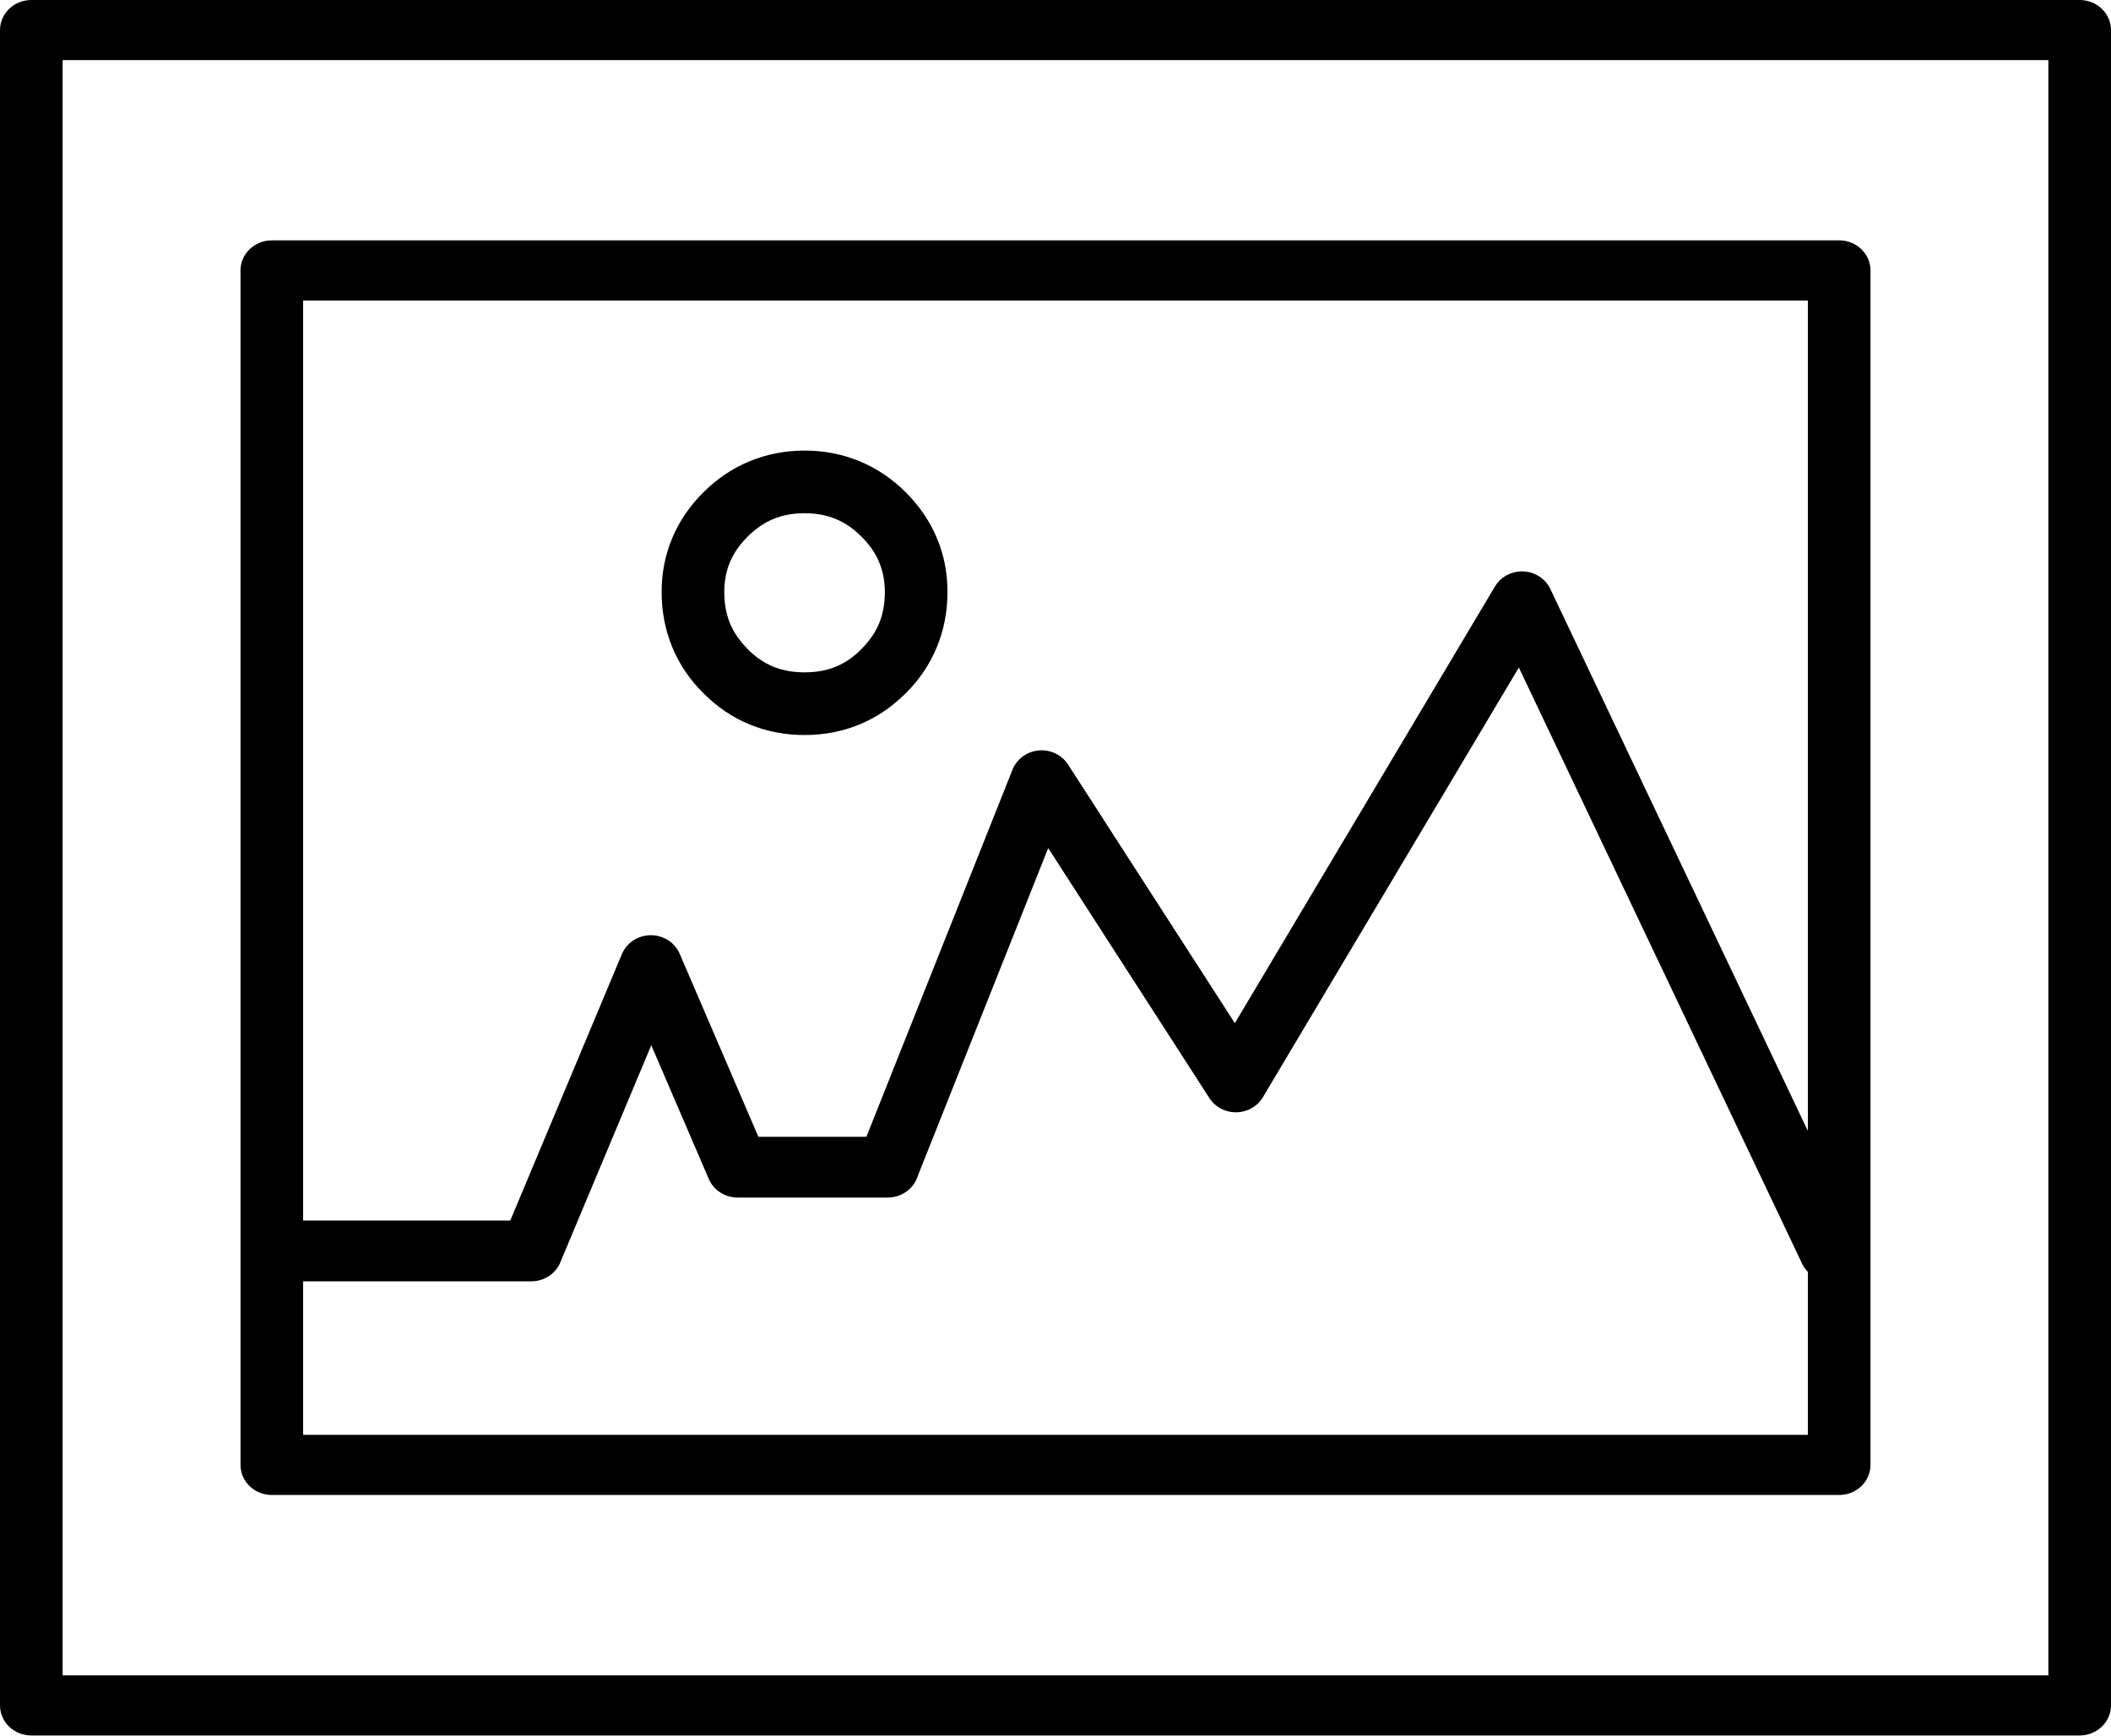
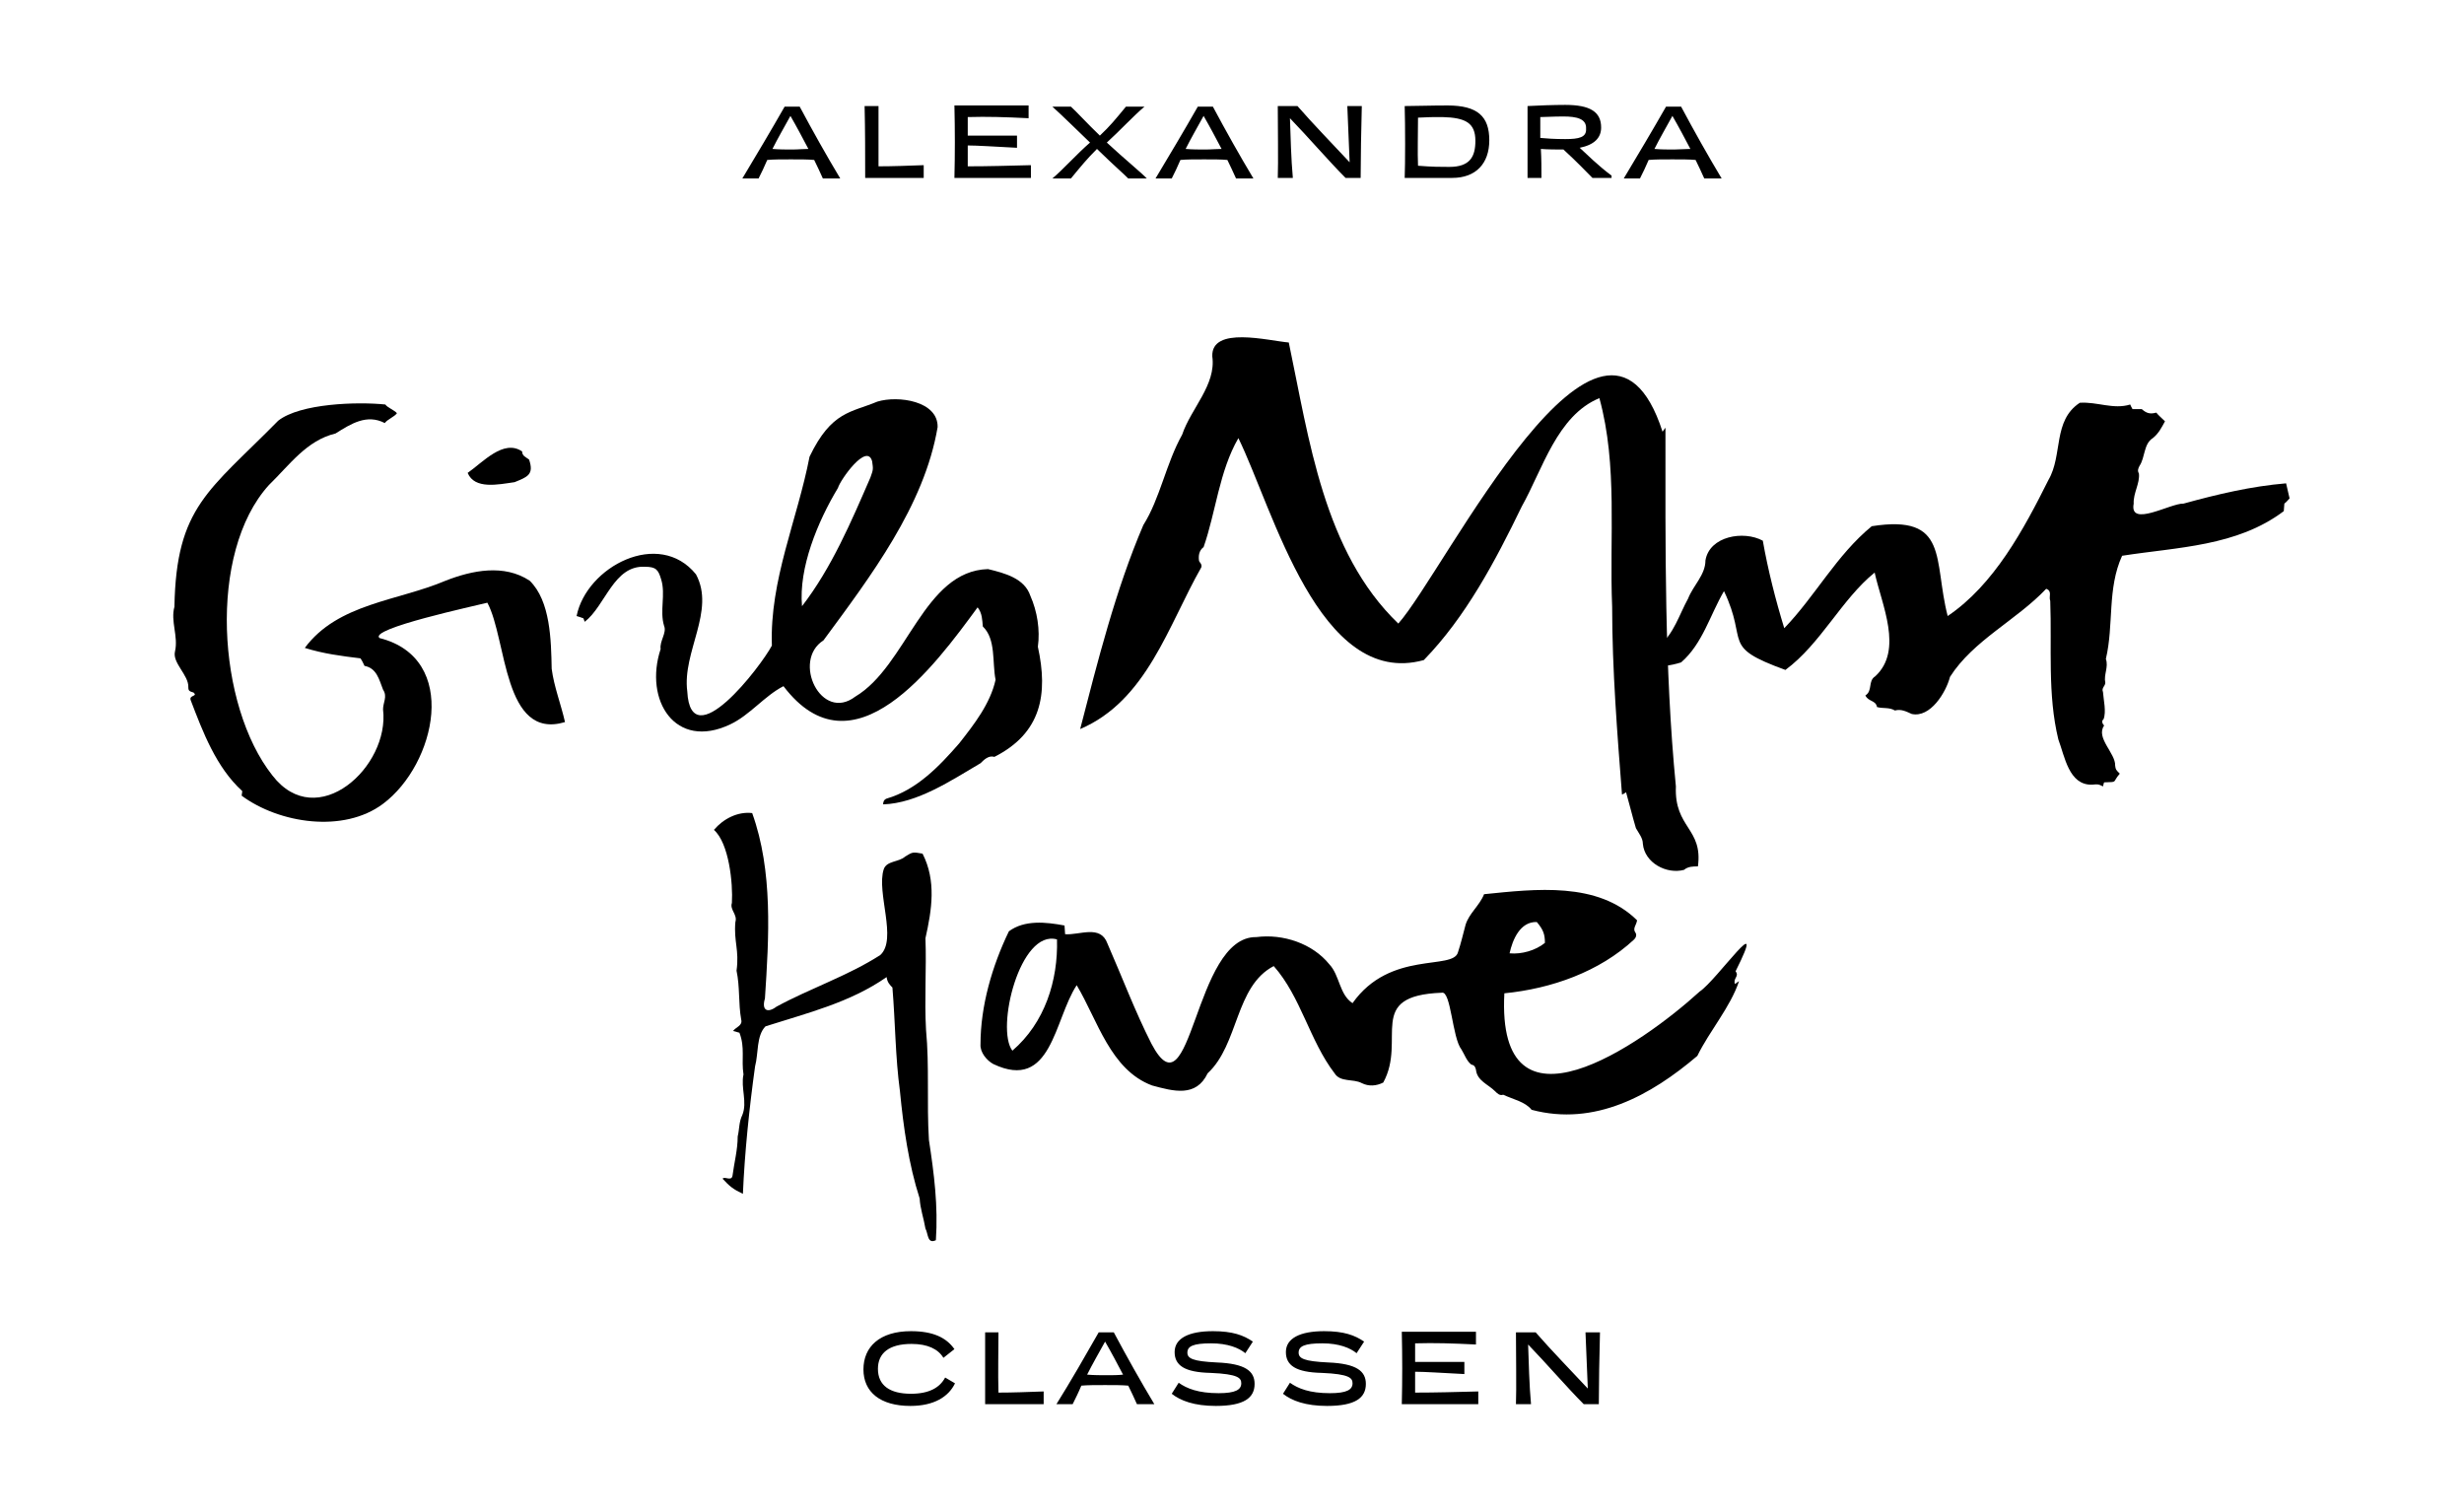
- <svg xmlns="http://www.w3.org/2000/svg" shape-rendering="geometricPrecision" text-rendering="geometricPrecision" image-rendering="optimizeQuality" fill-rule="evenodd" clip-rule="evenodd" viewBox="0 0 512 420.94">
-   <path fill-rule="nonzero" d="M7.6 0h496.8c4.2 0 7.6 3.27 7.6 7.29v406.36c0 4.02-3.4 7.29-7.6 7.29H7.6c-4.2 0-7.6-3.27-7.6-7.29V7.29C0 3.27 3.4 0 7.6 0zm187.57 109.29c4.71 0 9.15.87 13.29 2.58 4.19 1.73 7.95 4.27 11.26 7.58 3.29 3.29 5.8 6.98 7.51 11.05 1.72 4.07 2.57 8.44 2.57 13.07 0 4.75-.85 9.2-2.56 13.35-1.71 4.16-4.22 7.89-7.52 11.2l-.45.41c-3.21 3.15-6.81 5.53-10.76 7.17-4.16 1.72-8.61 2.58-13.34 2.58-4.74 0-9.21-.86-13.38-2.57-4.14-1.7-7.88-4.24-11.22-7.61-3.32-3.29-5.83-7.02-7.54-11.18-1.7-4.15-2.56-8.6-2.56-13.35 0-4.61.86-8.97 2.57-13.04 1.7-4.07 4.21-7.78 7.52-11.08 3.31-3.31 7.07-5.85 11.27-7.58 4.15-1.71 8.6-2.58 13.34-2.58zm7.53 16.59c-2.23-.93-4.75-1.4-7.53-1.4-2.81 0-5.34.47-7.58 1.39-2.24.93-4.34 2.37-6.29 4.32-1.93 1.93-3.35 3.99-4.26 6.16-.91 2.18-1.37 4.59-1.37 7.22 0 2.84.46 5.37 1.37 7.59.91 2.21 2.33 4.28 4.26 6.22l.03.06c1.89 1.91 3.97 3.34 6.22 4.26 2.24.92 4.78 1.38 7.62 1.38 2.81 0 5.34-.46 7.58-1.39 2.1-.86 4.05-2.17 5.84-3.91l.38-.4c1.94-1.94 3.36-4.01 4.27-6.22.91-2.22 1.37-4.75 1.37-7.59 0-2.61-.46-5.01-1.38-7.2-.9-2.2-2.33-4.25-4.26-6.18-1.94-1.95-4.04-3.39-6.27-4.31zM73.52 296.05h50.24l27.07-64.62c1.57-3.77 6-5.58 9.88-4.06a7.42 7.42 0 0 1 4.25 4.22l18.98 44.14h26.2l35.43-89.04c1.5-3.78 5.89-5.67 9.79-4.21a7.54 7.54 0 0 1 3.7 2.98l40.44 62.71 63.08-105.91c2.1-3.52 6.74-4.72 10.36-2.68a7.42 7.42 0 0 1 3.08 3.28l62.46 131.45V72.89H73.52v223.16zm364.96 12.45a7.332 7.332 0 0 1-1.4-2l-68.7-144.59-61.92 103.95a7.39 7.39 0 0 1-2.71 2.82c-3.55 2.15-8.23 1.09-10.44-2.36l-39.08-60.62-31.61 79.47c-.93 3.06-3.84 5.3-7.3 5.3h-36.43c-2.97-.01-5.79-1.72-7-4.55l-13.93-32.4-21.92 52.33c-1.03 2.87-3.86 4.94-7.17 4.94H73.52v37.24h364.96V308.5zM65.93 58.3h380.14c4.2 0 7.6 3.27 7.6 7.3v289.72c0 4.02-3.4 7.29-7.6 7.29H65.93c-4.2 0-7.6-3.27-7.6-7.29V65.6c0-4.03 3.4-7.3 7.6-7.3zm430.88-43.72H15.19v391.78h481.62V14.58z" />
+ <svg xmlns="http://www.w3.org/2000/svg" version="1.1" id="Layer_1" x="0px" y="0px" viewBox="0 0 425.2 260.8" style="enable-background:new 0 0 425.2 260.8;" xml:space="preserve">
+   <g>
+     <path d="M288.9,25.8c-1.1,0-2.2,0-3.4-0.1c0.9-1.8,2-3.7,3.1-5.7c1.1,1.9,2.1,3.8,3.1,5.7C290.8,25.7,289.8,25.8,288.9,25.8    M287.5,18.4c-2.4,4.2-4.9,8.4-7.3,12.4h2.8c0.5-1,1-2,1.5-3.2c1-0.1,2.6-0.1,4.1-0.1c1.5,0,3,0,4,0.1c0.5,1,1,2.1,1.5,3.2h3   c-2.4-4-4.7-8.1-7-12.4H287.5z M269.8,25.8L269.8,25.8c2.4,2.2,3.9,3.8,5,4.9h3.3v-0.4c-2.3-1.7-4.3-3.7-5.5-4.8   c2.5-0.5,3.7-1.7,3.7-3.5c0-2.7-1.9-3.9-6.2-3.9c-1.9,0-4.8,0.1-6.5,0.2h0c0,2.1,0,4.1,0,6.2c0,2.1,0,4.1,0,6.2h2.4   c0-1.7,0-3.3-0.1-5C267,25.8,268.9,25.8,269.8,25.8 M270.1,24c-1.8,0-3.3-0.1-4.3-0.2c0-1.2,0-2.4,0-3.6c0.9,0,2.1-0.1,4-0.1   c2.3,0,4,0.4,3.9,2.1C273.8,23.7,272.5,24,270.1,24 M254.6,24.3c0,2.7-0.9,4.5-4.5,4.5c-1.5,0-2.9,0-5.4-0.2c-0.1-2.4,0-5.4,0-8.3   c1.9-0.1,2.5-0.1,4.2-0.1C252.9,20.3,254.6,21.2,254.6,24.3 M257,24.2c0-4.1-2-6-7.2-6c-2.9,0-5.8,0.1-7.4,0.1   c0.1,3.3,0.1,10,0,12.4c1.6,0,3,0,4.2,0c1.7,0,3,0,4,0C254.7,30.7,257,28.2,257,24.2 M223.1,30.7c-0.3-3.2-0.4-7.4-0.5-10.3   c3.1,3.2,6.7,7.4,9.6,10.3h2.6c0-2.7,0.1-9.2,0.2-12.4h-2.5c0.1,2.6,0.3,6.9,0.4,9.7c-2.8-3-6.4-6.7-9-9.7h-3.4c0,3,0.1,10,0,12.4   H223.1z M208,25.8c-1.1,0-2.2,0-3.4-0.1c0.9-1.8,2-3.7,3.1-5.7c1.1,1.9,2.1,3.8,3.1,5.7C209.9,25.7,209,25.8,208,25.8 M206.7,18.4   c-2.4,4.2-4.9,8.4-7.3,12.4h2.8c0.5-1,1-2,1.5-3.2c1-0.1,2.6-0.1,4.1-0.1c1.5,0,3,0,4,0.1c0.5,1,1,2.1,1.5,3.2h3   c-2.4-4-4.7-8.1-7-12.4H206.7z M194.3,18.4c-1.9,2.3-2.7,3.3-4.5,5c-2.1-2-4.1-4.2-5-5h-3.2c2,1.8,4.3,4.1,6.5,6.2   c-2.3,2-4.6,4.6-6.5,6.2h3.2c1.9-2.3,2.7-3.3,4.5-5.1c3.4,3.3,4.3,4,5.4,5.1h3.2c-0.7-0.8-4-3.5-6.9-6.2c2.2-2,4.6-4.6,6.5-6.2   H194.3z M164.7,30.7h13.2v-2.2c-3.9,0.1-7.3,0.2-10.9,0.2c0-1.2,0-2.4,0-3.6c1.6,0,4.6,0.2,8.5,0.4v-2.1H167c0-1.1,0-2.1,0-3.2   c3.4-0.1,6.4,0,10.5,0.2v-2.2h-12.8C164.8,22.5,164.8,26.6,164.7,30.7 M149.3,30.7h10.1v-2.2c-2.8,0.1-5.3,0.2-7.8,0.2   c0-3.5,0-7,0-10.4h-2.4C149.3,22.5,149.3,26.6,149.3,30.7 M136.7,25.8c-1.1,0-2.2,0-3.4-0.1c0.9-1.8,2-3.7,3.1-5.7   c1.1,1.9,2.1,3.8,3.1,5.7C138.6,25.7,137.7,25.8,136.7,25.8 M135.4,18.4c-2.4,4.2-4.9,8.4-7.3,12.4h2.8c0.5-1,1-2,1.5-3.2   c1-0.1,2.6-0.1,4.1-0.1c1.5,0,3,0,4,0.1c0.5,1,1,2.1,1.5,3.2h3c-2.4-4-4.7-8.1-7-12.4H135.4z" />
+     <path d="M264.2,242.3c-0.3-3.2-0.4-7.4-0.5-10.3c3.1,3.2,6.7,7.4,9.6,10.3h2.6c0-2.7,0.1-9.2,0.2-12.4h-2.5   c0.1,2.6,0.3,6.9,0.4,9.7c-2.8-3-6.4-6.7-9-9.7h-3.4c0,3,0.1,10,0,12.4H264.2z M241.9,242.3h13.2v-2.2c-3.9,0.1-7.3,0.2-10.9,0.2   c0-1.2,0-2.4,0-3.6c1.6,0,4.6,0.2,8.5,0.4v-2.1h-8.5c0-1.1,0-2.1,0-3.2c3.4-0.1,6.4,0,10.5,0.2v-2.2h-12.8   C242,234.1,242,238.2,241.9,242.3 M221.4,240.5c1.5,1.2,3.9,2.1,7.6,2.1c4.9,0,6.7-1.4,6.7-3.8c0-2.2-1.6-3.5-6.5-3.7   c-4.2-0.2-5.1-0.7-5.1-1.7c0-1.1,1-1.6,4.1-1.6c2.9,0,4.8,0.8,5.9,1.7l1.3-2c-1.6-1.1-3.5-1.8-6.9-1.8c-4.1,0-6.6,1.2-6.6,3.6   c0,2.3,1.7,3.5,6.2,3.6c4.8,0.2,5.3,0.9,5.3,1.8c0,1.1-1,1.7-3.9,1.7c-3.5,0-5.5-0.8-6.9-1.8L221.4,240.5z M202.2,240.5   c1.5,1.2,3.9,2.1,7.6,2.1c4.9,0,6.7-1.4,6.7-3.8c0-2.2-1.6-3.5-6.5-3.7c-4.2-0.2-5.1-0.7-5.1-1.7c0-1.1,1-1.6,4.1-1.6   c2.9,0,4.8,0.8,5.9,1.7l1.3-2c-1.6-1.1-3.5-1.8-6.9-1.8c-4.1,0-6.6,1.2-6.6,3.6c0,2.3,1.7,3.5,6.2,3.6c4.8,0.2,5.3,0.9,5.3,1.8   c0,1.1-1,1.7-3.9,1.7c-3.5,0-5.5-0.8-6.9-1.8L202.2,240.5z M191,237.3c-1.1,0-2.2,0-3.4-0.1c0.9-1.8,2-3.7,3.1-5.7   c1.1,1.9,2.1,3.8,3.1,5.7C192.9,237.3,191.9,237.3,191,237.3 M189.6,229.9c-2.4,4.2-4.8,8.4-7.3,12.4h2.8c0.5-1,1-2,1.5-3.2   c1-0.1,2.6-0.1,4.1-0.1c1.5,0,3,0,4,0.1c0.5,1,1,2.1,1.5,3.2h3c-2.4-4-4.7-8.1-7-12.4H189.6z M170,242.3h10.1v-2.2   c-2.8,0.1-5.3,0.2-7.8,0.2c-0.1-3.5,0-7,0-10.4H170C170,234.1,170,238.2,170,242.3 M164.7,232.8c-1.4-2-3.7-3.1-7.5-3.1   c-5.4,0-8.2,2.7-8.2,6.6c0,3.9,2.9,6.3,8.1,6.3c4.1,0,6.6-1.6,7.7-3.9l-1.7-1c-0.9,1.7-2.7,2.8-5.9,2.8c-3.6,0-5.7-1.4-5.7-4.3   c0-2.7,1.9-4.3,5.8-4.3c2.8,0,4.6,0.9,5.5,2.4L164.7,232.8z" />
+     <path d="M353.1,101.6c-5.1,5.4-12.6,8.9-16.6,15.2c-0.7,2.7-3.4,7.1-6.6,6.4c-0.9-0.4-1.8-0.9-2.9-0.6c-1-0.6-2.1-0.3-3.1-0.6   c-0.2-1.2-1.5-0.9-2-2c1.3-0.8,0.4-2.5,1.7-3.3c4.9-4.5,1.1-12.4-0.1-17.9c-5.7,4.6-9.3,12.3-15.4,16.8   c-11.3-4.1-6.3-4.6-10.6-13.6c-2.4,4.1-3.7,9.1-7.4,12.3c-7.6,2.4-10.8-2.3-10.9-9.6c-0.4-5-3.1-11.1,4.6-11c1-0.2,1-0.2,1.9,0.7   c-0.3,0.8-0.4,1.8-1.4,1.5c-0.9,4.9-0.2,10.9,2,15.5c2.5-1.9,3.5-5.4,5-8.1c0.9-2.3,3-4.1,3-6.6c0.7-4.2,6.6-5.2,9.9-3.4   c0.9,5.1,2.2,10.2,3.7,15.1c5.4-5.6,9-12.6,15.1-17.6c13.4-2.1,10.6,5.8,13.1,15.5c8-5.4,13.1-14.9,17.4-23.5   c2.5-4.3,0.7-10.2,5.4-13.3c3-0.2,5.8,1.2,8.7,0.3c0.1,0.2,0.2,0.5,0.4,0.8h1.6c0.8,0.7,1.4,0.9,2.5,0.6c0.4,0.5,1,1,1.5,1.5   c-0.6,1.1-1.1,2.1-2.1,2.9c-1.6,1-1.3,3.3-2.3,4.8c-0.2,0.4-0.4,0.8-0.1,1.3c0.2,1.7-1,3.4-0.9,5.2c-0.8,4.2,6.4-0.1,8.6,0   c5.8-1.6,11.7-3,17.7-3.5c0.2,0.9,0.4,1.7,0.6,2.6c-0.3,0.3-0.5,0.6-0.9,0.9c0,0.4-0.1,0.9-0.1,1.3c-8.1,6.1-18.3,6.2-27.9,7.7   c-2.6,5.7-1.4,11.9-2.8,17.8c0.5,1.4-0.4,2.7-0.1,4.1c0,0.6-0.7,0.9-0.4,1.6c0.1,1.4,0.6,3.4,0.1,4.7c-0.4,0.3-0.2,0.8,0.1,1.1   c-1.5,2.1,2,4.8,1.9,6.9c0.1,0.7,0.1,0.7,0.8,1.4c-1.4,1.6-0.2,1.4-2.7,1.5c-0.1,0.2-0.1,0.4-0.2,0.7c-0.8-0.4-0.8-0.4-1.9-0.3   c-4,0.1-4.7-4.9-5.8-7.8c-1.9-7.8-1.1-15.9-1.4-23.9C353.5,102.9,354.2,102,353.1,101.6" />
+     <path d="M265.2,159.1c-2.9-0.1-4.2,3.1-4.7,5.4c2.1,0.2,4.5-0.5,6.1-1.8C266.6,161.2,266.3,160.4,265.2,159.1 M174.7,181.3   c5.6-4.8,7.9-12.1,7.7-19.2C176,160.3,171.8,177.5,174.7,181.3 M299.5,167.6c0.7,0.9-0.5,1.2-0.1,2.2c0.3-0.2,0.5-0.4,0.7-0.5   c-1.5,4.5-5.1,8.6-7.2,12.9c-8,6.8-17.7,12.2-28.6,9.3c-1.1-1.4-3.2-1.8-4.9-2.6c-0.6,0.2-1-0.2-1.4-0.6c-1.2-1.2-3.1-1.8-3.3-3.7   c-0.1-0.4-0.2-0.8-0.8-0.9c-0.8-0.6-1.2-1.8-1.7-2.6c-1.6-2-1.8-10.2-3.4-9.8c-13.3,0.5-6,8-10.1,15.5c-1.2,0.6-2.5,0.7-3.7,0.1   c-1.5-0.8-3.7-0.1-4.7-1.7c-4.3-5.6-5.8-13.2-10.5-18.5c-6.7,3.5-6,13.5-11.4,18.5c-2,4.2-5.9,3.1-9.6,2.1   c-7.2-2.7-9.4-11.3-13-17.3c-3.9,5.9-4.3,18.4-14.4,13.6c-1.1-0.6-2.3-2-2.2-3.4c0-6.6,2-13.5,4.9-19.5c2.7-2,6.4-1.6,9.6-1   c0,0.5,0.1,1,0.1,1.5c2.5,0.2,6.1-1.7,7.3,1.6c2.5,5.7,4.8,11.8,7.6,17.3c7,13.3,7.2-18.6,18.1-18.4c4.6-0.6,9.7,1.1,12.6,4.7   c1.8,1.9,1.7,5.2,4,6.7c6.5-9.2,17.4-5.6,18.2-8.8c0.5-1.5,0.9-3.2,1.3-4.7c0.6-2,2.4-3.3,3.2-5.3c8.9-0.9,19.6-2.2,26.4,4.5   c-0.1,0.8-0.8,1.4-0.3,2.1c0.3,0.4,0.1,0.9-0.2,1.2c-6,5.6-14.3,8.5-22.4,9.3c-1.4,26.3,23.6,8.9,33.7-0.3   C296.3,169.1,305.3,156,299.5,167.6" />
+     <path d="M138.4,104.6c5.1-6.6,8.5-14.6,11.8-22.2c0.5-1.4,0.5-1.4,0.3-2.8c-0.9-3.3-5.5,3.2-5.9,4.6C141.1,90,137.8,98,138.4,104.6    M161.8,73.7c-2.3,13.6-11.6,25.8-19.7,36.8c-5.5,3.5-0.4,14.2,5.5,9.7c8.9-5.3,11.8-21.7,22.9-22c2.9,0.7,6.3,1.6,7.3,4.6   c1.2,2.7,1.7,5.9,1.3,8.8c1.8,8.2,0.6,14.9-7.5,19c-1-0.3-1.8,0.5-2.4,1.1c-5.1,3-10.9,6.9-16.8,7.1c0-0.4,0.1-0.8,0.6-1   c5.2-1.5,9.1-5.6,12.5-9.5c2.6-3.3,5.4-6.9,6.3-11c-0.6-3,0.1-7-2.2-9.2c-0.1-1.1-0.1-2.3-0.9-3.3c-7.4,10.1-21.5,29.4-33.5,13.6   c-3.3,1.7-5.8,5-9.2,6.6c-9.5,4.5-14.9-4.2-12-13c-0.2-1.4,1.1-2.8,0.6-4c-0.8-2.6,0.3-5.4-0.5-8c-0.5-1.7-0.9-2.2-2.8-2.2   c-5.4-0.3-6.8,6.7-10.4,9.5c0.1,0.2-0.4-1-0.2-0.6c-0.5-0.2-0.9-0.3-1.2-0.4c1.7-8.5,14.2-15.1,20.6-7.2c3.4,6.3-2.4,13.4-1.5,20.2   c0.6,11.5,12.7-4.3,14.6-7.9c-0.4-11.3,4.4-21.7,6.5-32.6c3.8-7.9,7.2-7.6,11.7-9.5C155,68.2,161.9,69.2,161.8,73.7" />
+     <path d="M62.9,114.9c-0.2-0.4-0.4-0.9-0.7-1.3c-3.3-0.4-6.4-0.8-9.6-1.8c5.7-7.7,16.1-8.1,24.3-11.6c4.6-1.8,10.1-2.9,14.5,0   c3.6,3.5,3.7,10.3,3.8,15.2c0.4,3.1,1.6,6.1,2.3,9.2c-10.7,3.2-10-14.3-13.4-20.6c-1.9,0.5-20.6,4.5-18.6,6.1   c13.9,3.5,9.7,21.8,0.6,28.6c-6.8,5.1-17.9,3.4-24.4-1.4c0-0.2,0.1-0.5,0.1-0.8c-4.5-4.1-6.8-10.2-8.9-15.7   c-0.3-0.9,1.3-0.6,0.5-1.3c-0.7-0.2-0.9-0.3-0.9-0.9c0.1-2.1-2.8-4.2-2.3-6.2c0.6-2.6-0.8-5.2-0.1-7.7c0.3-17.3,6-20,17.9-32.1   c3.8-3,13.7-3.3,18.5-2.8c0.3,0.5,1.6,1,2,1.5c-0.4,0.6-1.7,1.1-2.1,1.7c-3.1-1.6-5.8,0.1-8.5,1.8c-5,1.2-7.9,5.4-11.5,8.9   c-10.6,11.7-8.9,38.1,0.6,50.1c7.7,10,20.3-1.5,19.1-11.4c0-1.2,0.8-2.2,0-3.4C65.4,117.2,65,115.3,62.9,114.9" />
+     <path d="M127.6,178.2c-0.4-0.1-0.7-0.2-1.1-0.3c0.5-0.7,1.7-0.9,1.4-2c-0.5-2.8-0.2-5.6-0.8-8.4c0.5-3.6-0.5-5-0.2-8.4   c0.4-1.3-1-2.1-0.6-3.3c0.2-3.4-0.5-10.3-3.1-12.6c1.6-1.9,4.1-3.2,6.6-2.9c3.6,10,2.9,21.4,2.2,32c-0.6,2,0.4,2.6,2,1.4   c5.9-3.2,12.3-5.3,17.9-8.9c3-2.7-0.7-10.8,0.6-14.8c0.5-1.5,2.6-1.2,3.7-2.2c1.3-0.8,1.3-0.8,3-0.5c2.4,4.7,1.6,9.7,0.5,14.6   c0.2,5.3-0.2,10.5,0.1,15.8c0.6,6.3,0.1,12.6,0.5,19c0.9,5.9,1.6,11.4,1.2,17.3c-1.5,0.7-1.3-1.1-1.8-2c-0.3-1.8-0.9-3.4-1-5.2   c-1.9-5.9-2.8-12.3-3.4-18.5c-0.8-5.9-0.8-11.9-1.3-17.9c-0.4-0.4-0.9-0.9-1-1.8c-6.3,4.4-13.7,6.2-20.9,8.5   c-1.6,1.6-1.2,4.7-1.8,6.9c-1,7.2-1.8,14.9-2.1,22c-1.7-0.8-2.3-1.3-3.5-2.6c0.3-0.5,1.5,0.5,1.7-0.5c0.3-2.3,0.9-4.5,0.9-6.8   c0.3-1.2,0.2-2.5,0.8-3.7c0.9-2.2-0.3-4.7,0.2-7C127.9,182.8,128.6,180.8,127.6,178.2" />
+     <path d="M80.7,81.6c2.6-1.8,6.2-5.9,9.4-3.7c0,0.8,0.7,1,1.2,1.4c0.9,2.6-0.3,3-2.5,3.9C86,83.6,81.9,84.5,80.7,81.6" />
+     <path d="M282.3,142.9c-0.6-2-1.1-4.1-1.7-6.2c-0.3,0.2-0.4,0.3-0.7,0.4c-0.8-10.3-1.7-21.6-1.7-32.4c-0.5-12,1-24.3-2.2-36   c-7.3,3-9.8,12.3-13.4,18.7c-4.6,9.5-9.7,19.1-16.9,26.5c-18.1,5-26-26.1-32-38.3c-3.3,5.7-3.9,12.8-6,18.8   c-0.8,0.6-0.9,1.5-0.8,2.3c0,0.3,0.6,0.6,0.4,1.2c-5.7,10-9.4,23-20.9,27.9c3-11.6,6.1-24,10.9-35.2C200.2,86,201.2,80,204,75   c1.5-4.5,5.9-8.6,5.2-13.5c-0.2-5.3,9.7-2.7,13.2-2.4c3.5,16.6,6,36.1,18.9,48.5c8.1-9.1,35.3-65,45.6-33.1   c0.1-0.2,0.3-0.4,0.5-0.7c0,20.4-0.2,41.4,1.8,61.9c-0.3,7.2,4.7,7.2,3.8,13.8c-0.8,0-1.7,0-2.4,0.6c-3,0.8-6.8-1.2-7.1-4.5   C283.5,144.6,282.8,143.8,282.3,142.9" />
+   </g>
</svg>
